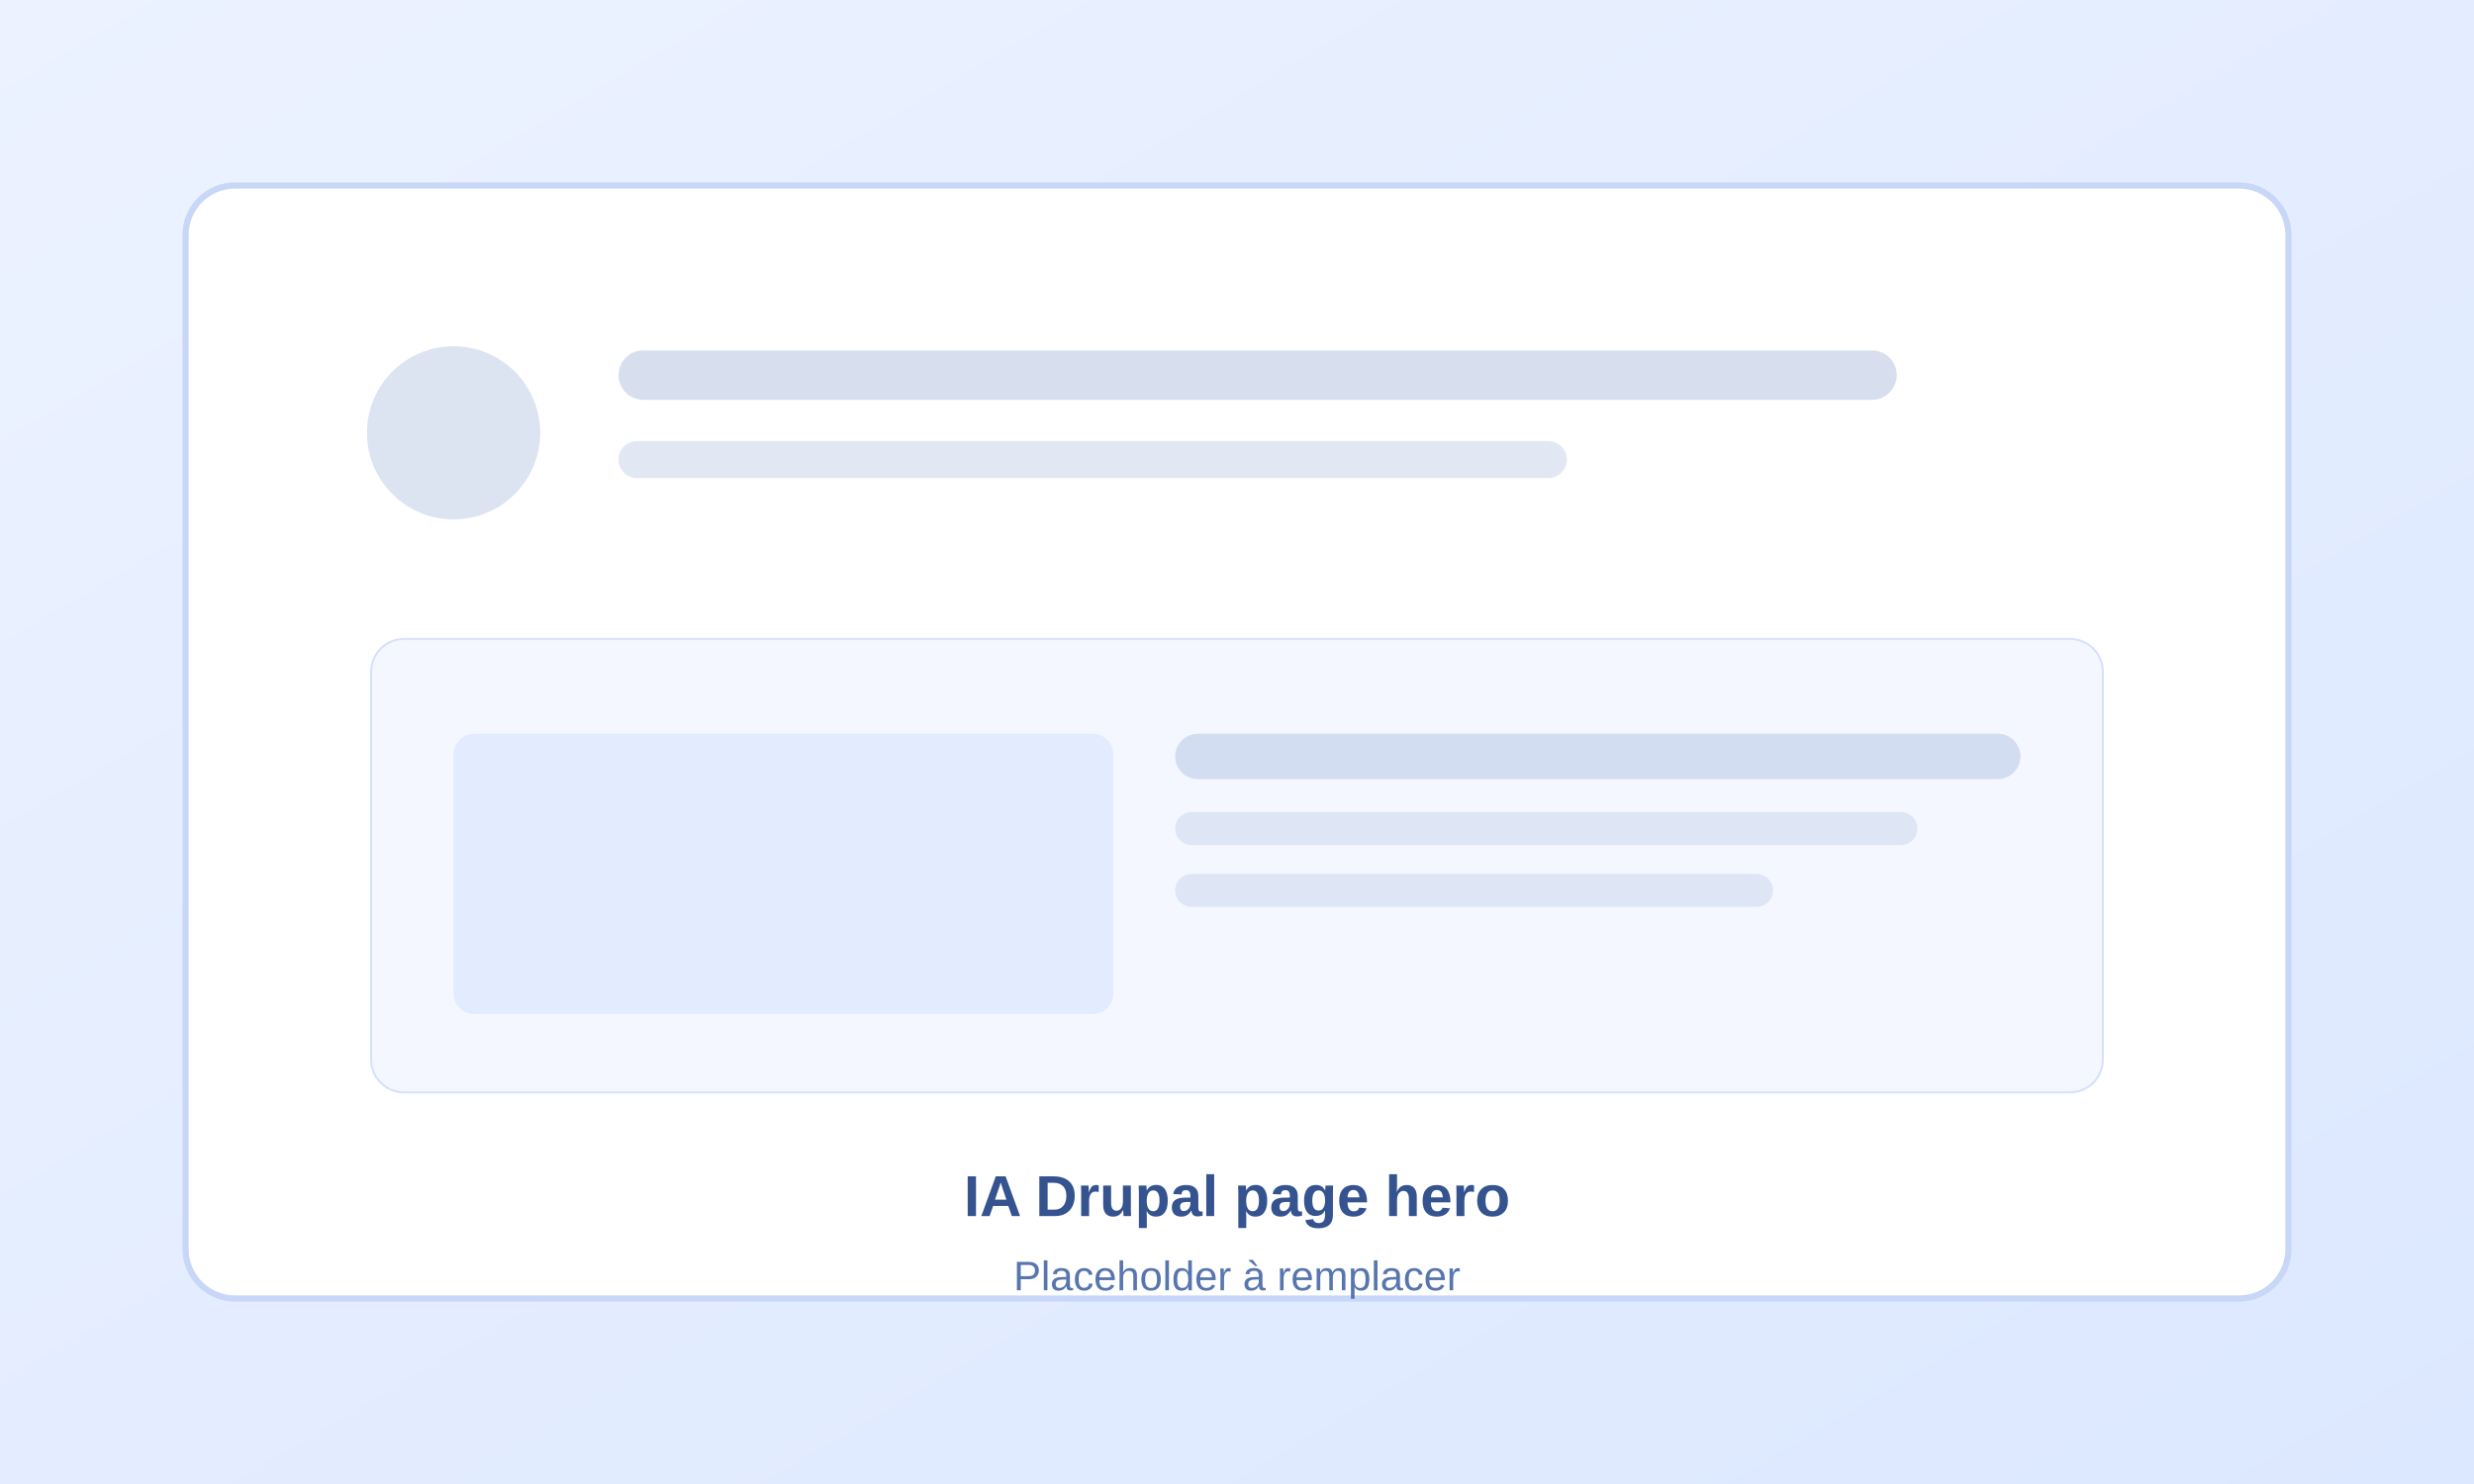
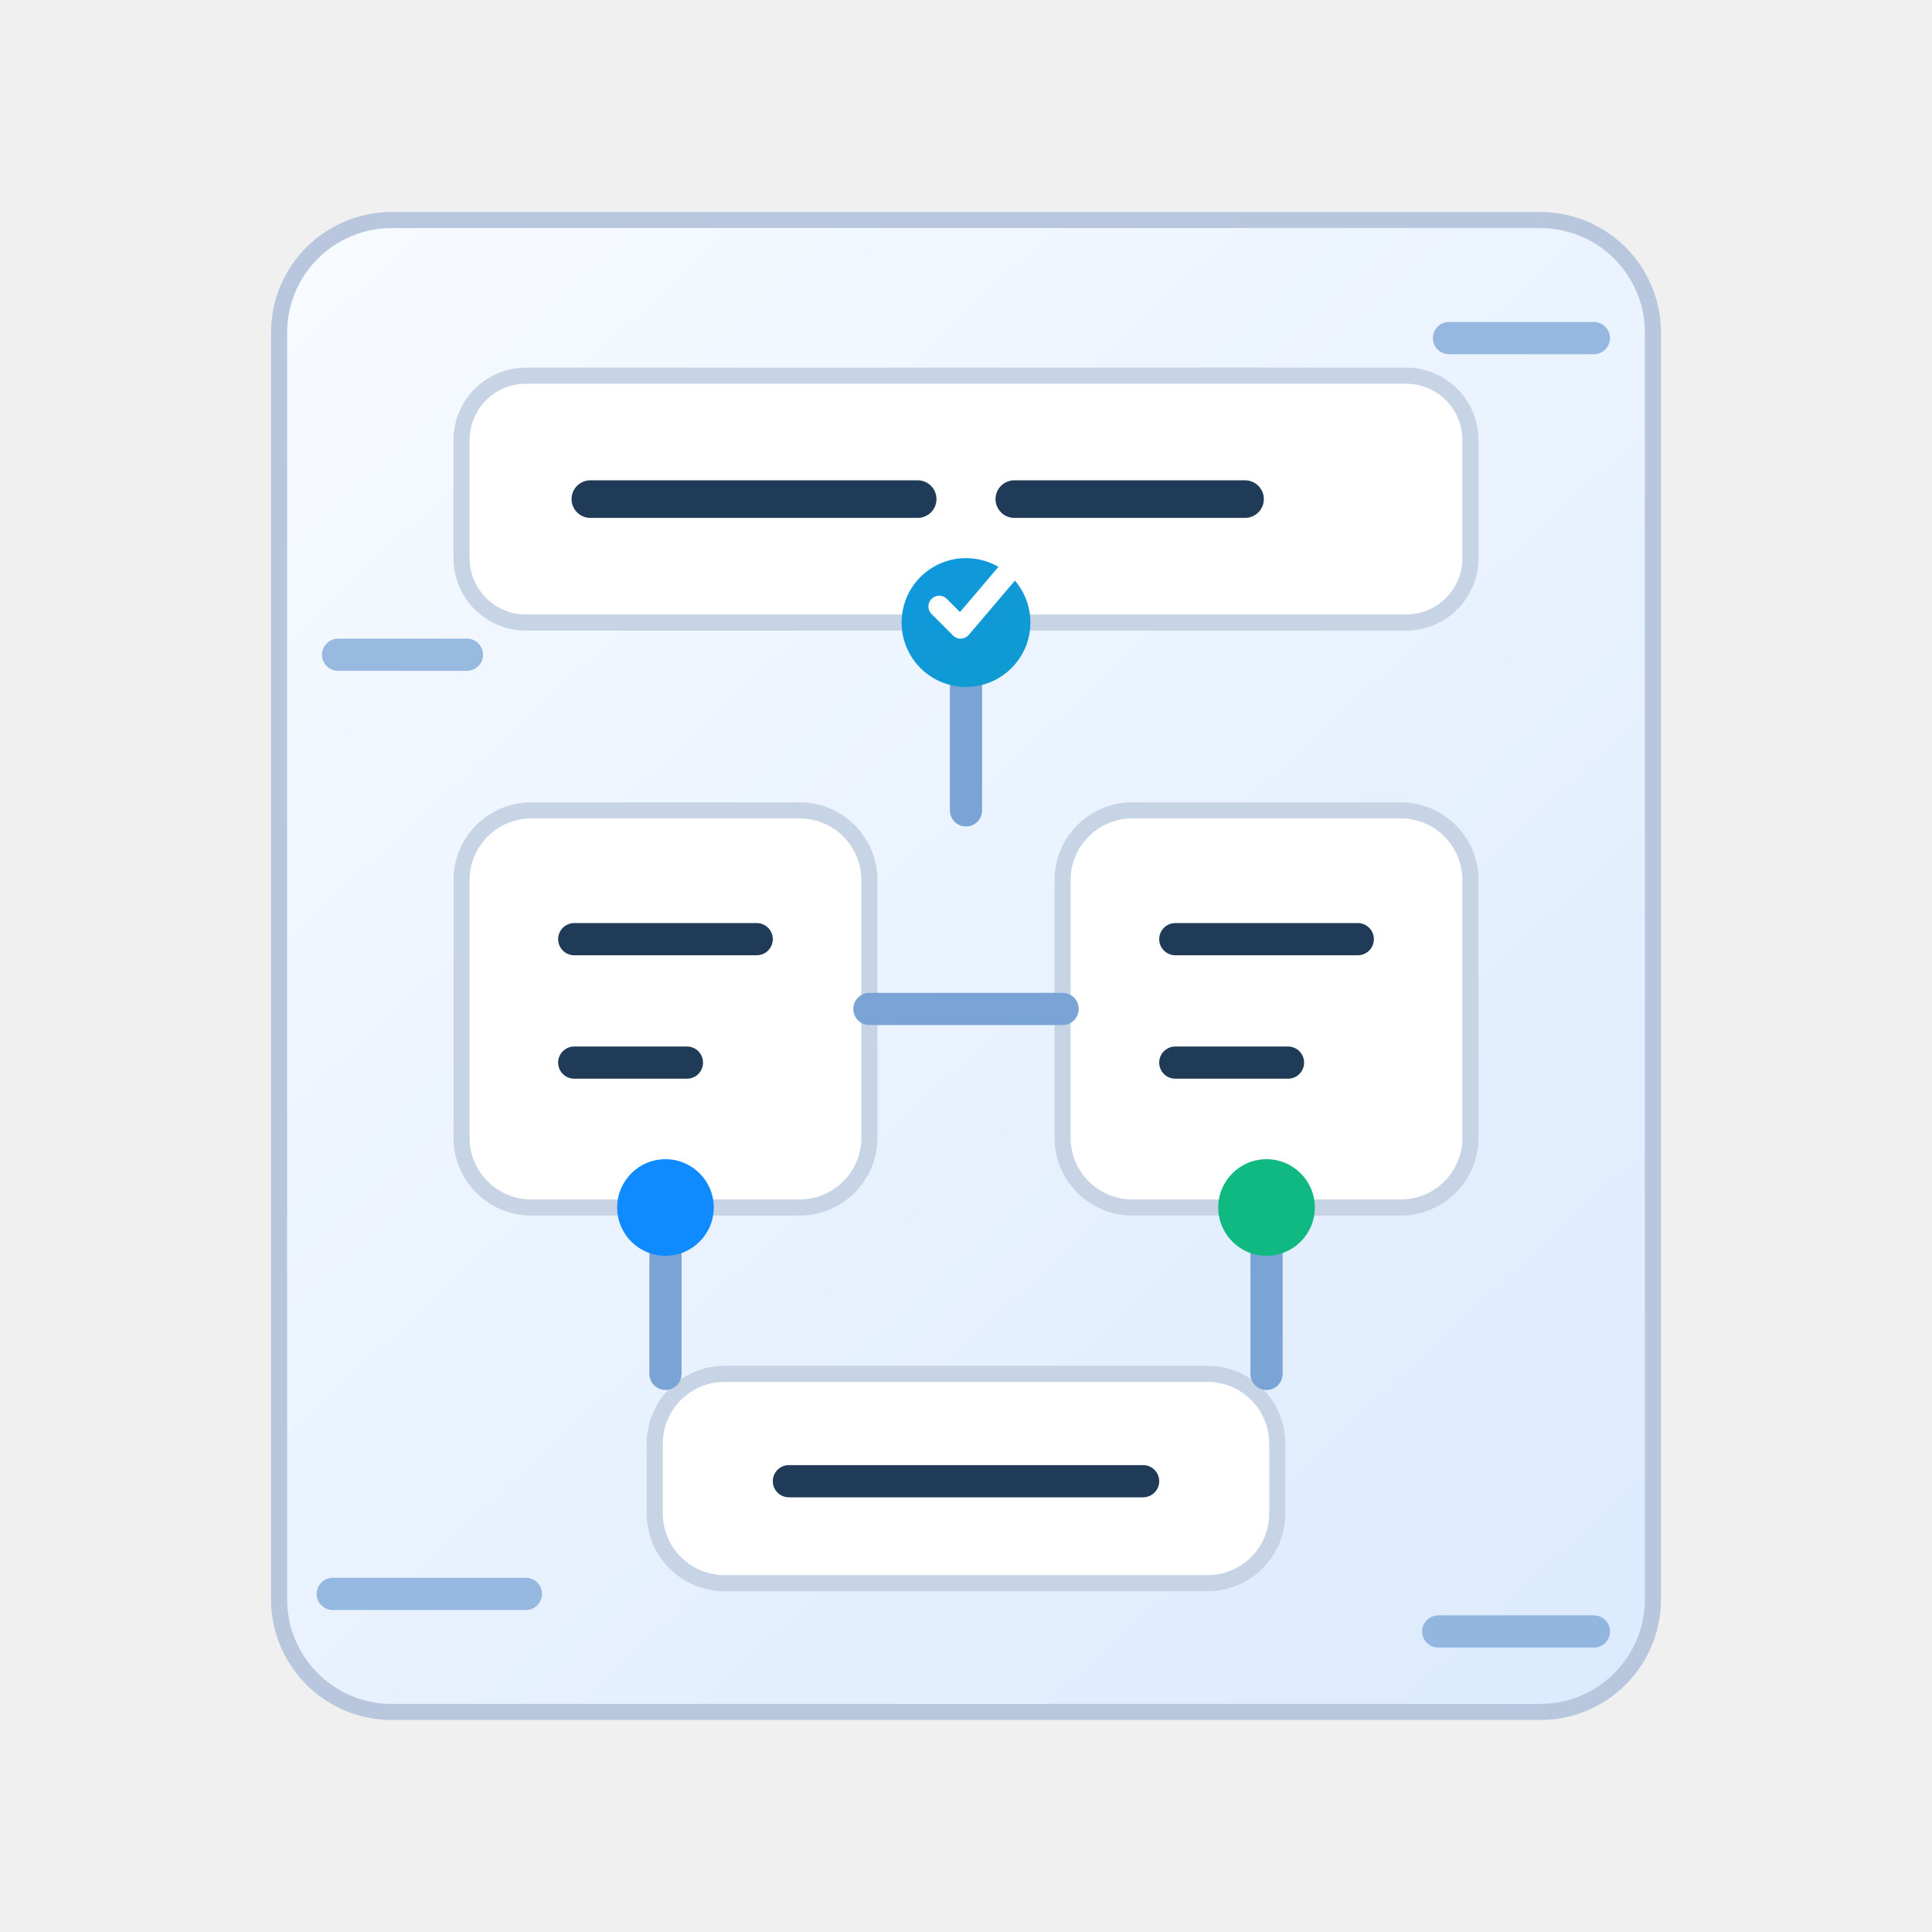
- <svg xmlns="http://www.w3.org/2000/svg" viewBox="0 0 1200 720" role="img" aria-labelledby="title desc">
+ <svg xmlns="http://www.w3.org/2000/svg" viewBox="0 0 720 720" role="img" aria-labelledby="title desc">
  <defs>
-     <linearGradient id="bg" x1="0" y1="0" x2="1" y2="1">
-       <stop offset="0%" stop-color="#ecf2ff" />
-       <stop offset="100%" stop-color="#dce8ff" />
+     <linearGradient id="panel" x1="104" y1="82" x2="618" y2="636" gradientUnits="userSpaceOnUse">
+       <stop stop-color="#f8fbff" />
+       <stop offset="1" stop-color="#dbeafe" />
+     </linearGradient>
+     <linearGradient id="accent" x1="178" y1="160" x2="544" y2="570" gradientUnits="userSpaceOnUse">
+       <stop stop-color="#0f8bff" />
+       <stop offset="1" stop-color="#10b981" />
    </linearGradient>
  </defs>
-   <rect width="1200" height="720" fill="url(#bg)" />
-   <rect x="90" y="90" width="1020" height="540" rx="24" fill="#ffffff" stroke="#c8d7f8" stroke-width="3" />
-   <circle cx="220" cy="210" r="42" fill="#5f7fbd" opacity="0.22" />
-   <rect x="300" y="170" width="620" height="24" rx="12" fill="#5f7fbd" opacity="0.25" />
-   <rect x="300" y="214" width="460" height="18" rx="9" fill="#5f7fbd" opacity="0.18" />
-   <rect x="180" y="310" width="840" height="220" rx="16" fill="#f4f7ff" stroke="#d7e1fa" />
-   <rect x="220" y="356" width="320" height="136" rx="10" fill="#e2ebff" />
-   <rect x="570" y="356" width="410" height="22" rx="11" fill="#5f7fbd" opacity="0.22" />
-   <rect x="570" y="394" width="360" height="16" rx="8" fill="#5f7fbd" opacity="0.15" />
-   <rect x="570" y="424" width="290" height="16" rx="8" fill="#5f7fbd" opacity="0.15" />
-   <text x="600" y="590" text-anchor="middle" fill="#35538f" font-family="Arial, sans-serif" font-size="28" font-weight="700">IA Drupal page hero</text>
-   <text x="600" y="626" text-anchor="middle" fill="#5776ae" font-family="Arial, sans-serif" font-size="20">Placeholder à remplacer</text>
+   <rect x="104" y="82" width="512" height="556" rx="42" fill="url(#panel)" stroke="#b8c7dd" stroke-width="6" />
+   <rect x="172" y="140" width="376" height="92" rx="24" fill="#fff" stroke="#c6d4e6" stroke-width="6" />
+   <path d="M220 186h122M378 186h86" fill="none" stroke="#1f3b57" stroke-linecap="round" stroke-width="14" />
+   <rect x="172" y="302" width="152" height="148" rx="26" fill="#fff" stroke="#c6d4e6" stroke-width="6" />
+   <rect x="396" y="302" width="152" height="148" rx="26" fill="#fff" stroke="#c6d4e6" stroke-width="6" />
+   <rect x="244" y="512" width="232" height="78" rx="26" fill="#fff" stroke="#c6d4e6" stroke-width="6" />
+   <path d="M324 376h72M360 232v70M248 450v62M472 450v62" fill="none" stroke="#7aa4d6" stroke-linecap="round" stroke-width="12" />
+   <path d="M214 350h68M214 396h42M438 350h68M438 396h42M294 552h132" fill="none" stroke="#1f3b57" stroke-linecap="round" stroke-width="12" />
+   <circle cx="360" cy="232" r="24" fill="url(#accent)" />
+   <path d="M350 226l8 8 17-20" fill="none" stroke="#fff" stroke-linecap="round" stroke-linejoin="round" stroke-width="8" />
+   <circle cx="248" cy="450" r="18" fill="#0f8bff" />
+   <circle cx="472" cy="450" r="18" fill="#10b981" />
+   <path d="M124 594h72M540 126h54M126 244h48M536 608h58" fill="none" stroke="#7aa4d6" stroke-linecap="round" stroke-width="12" opacity=".75" />
</svg>
